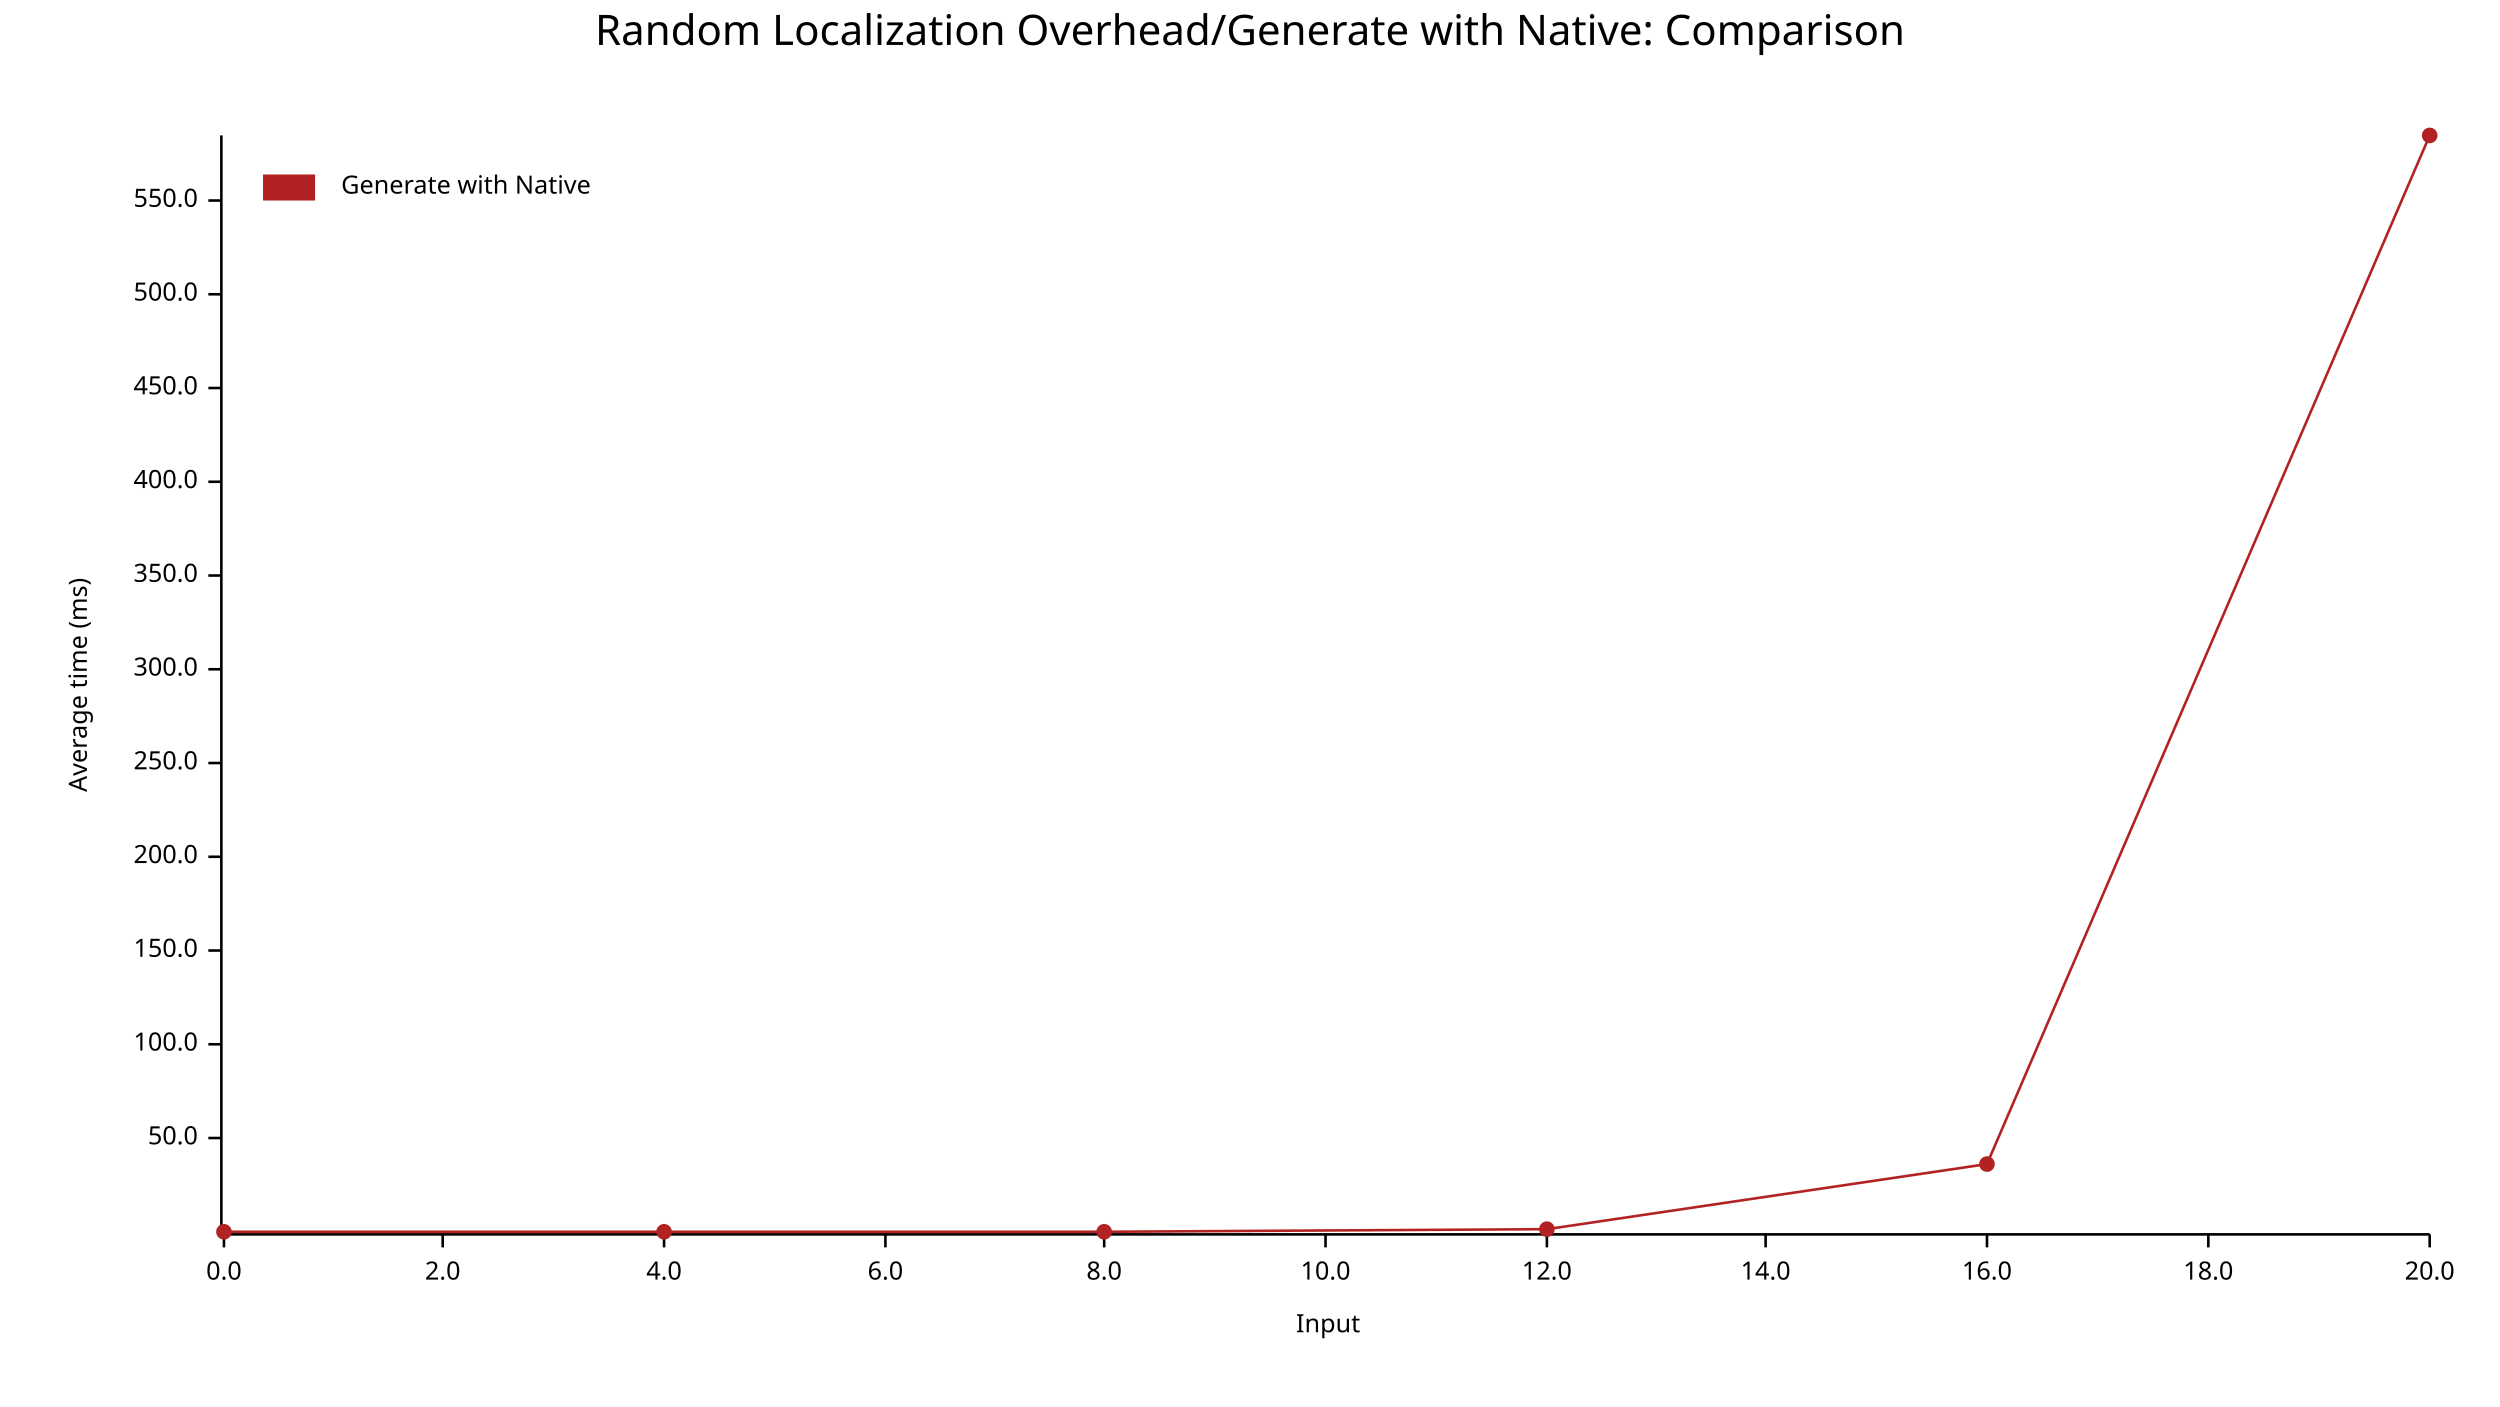
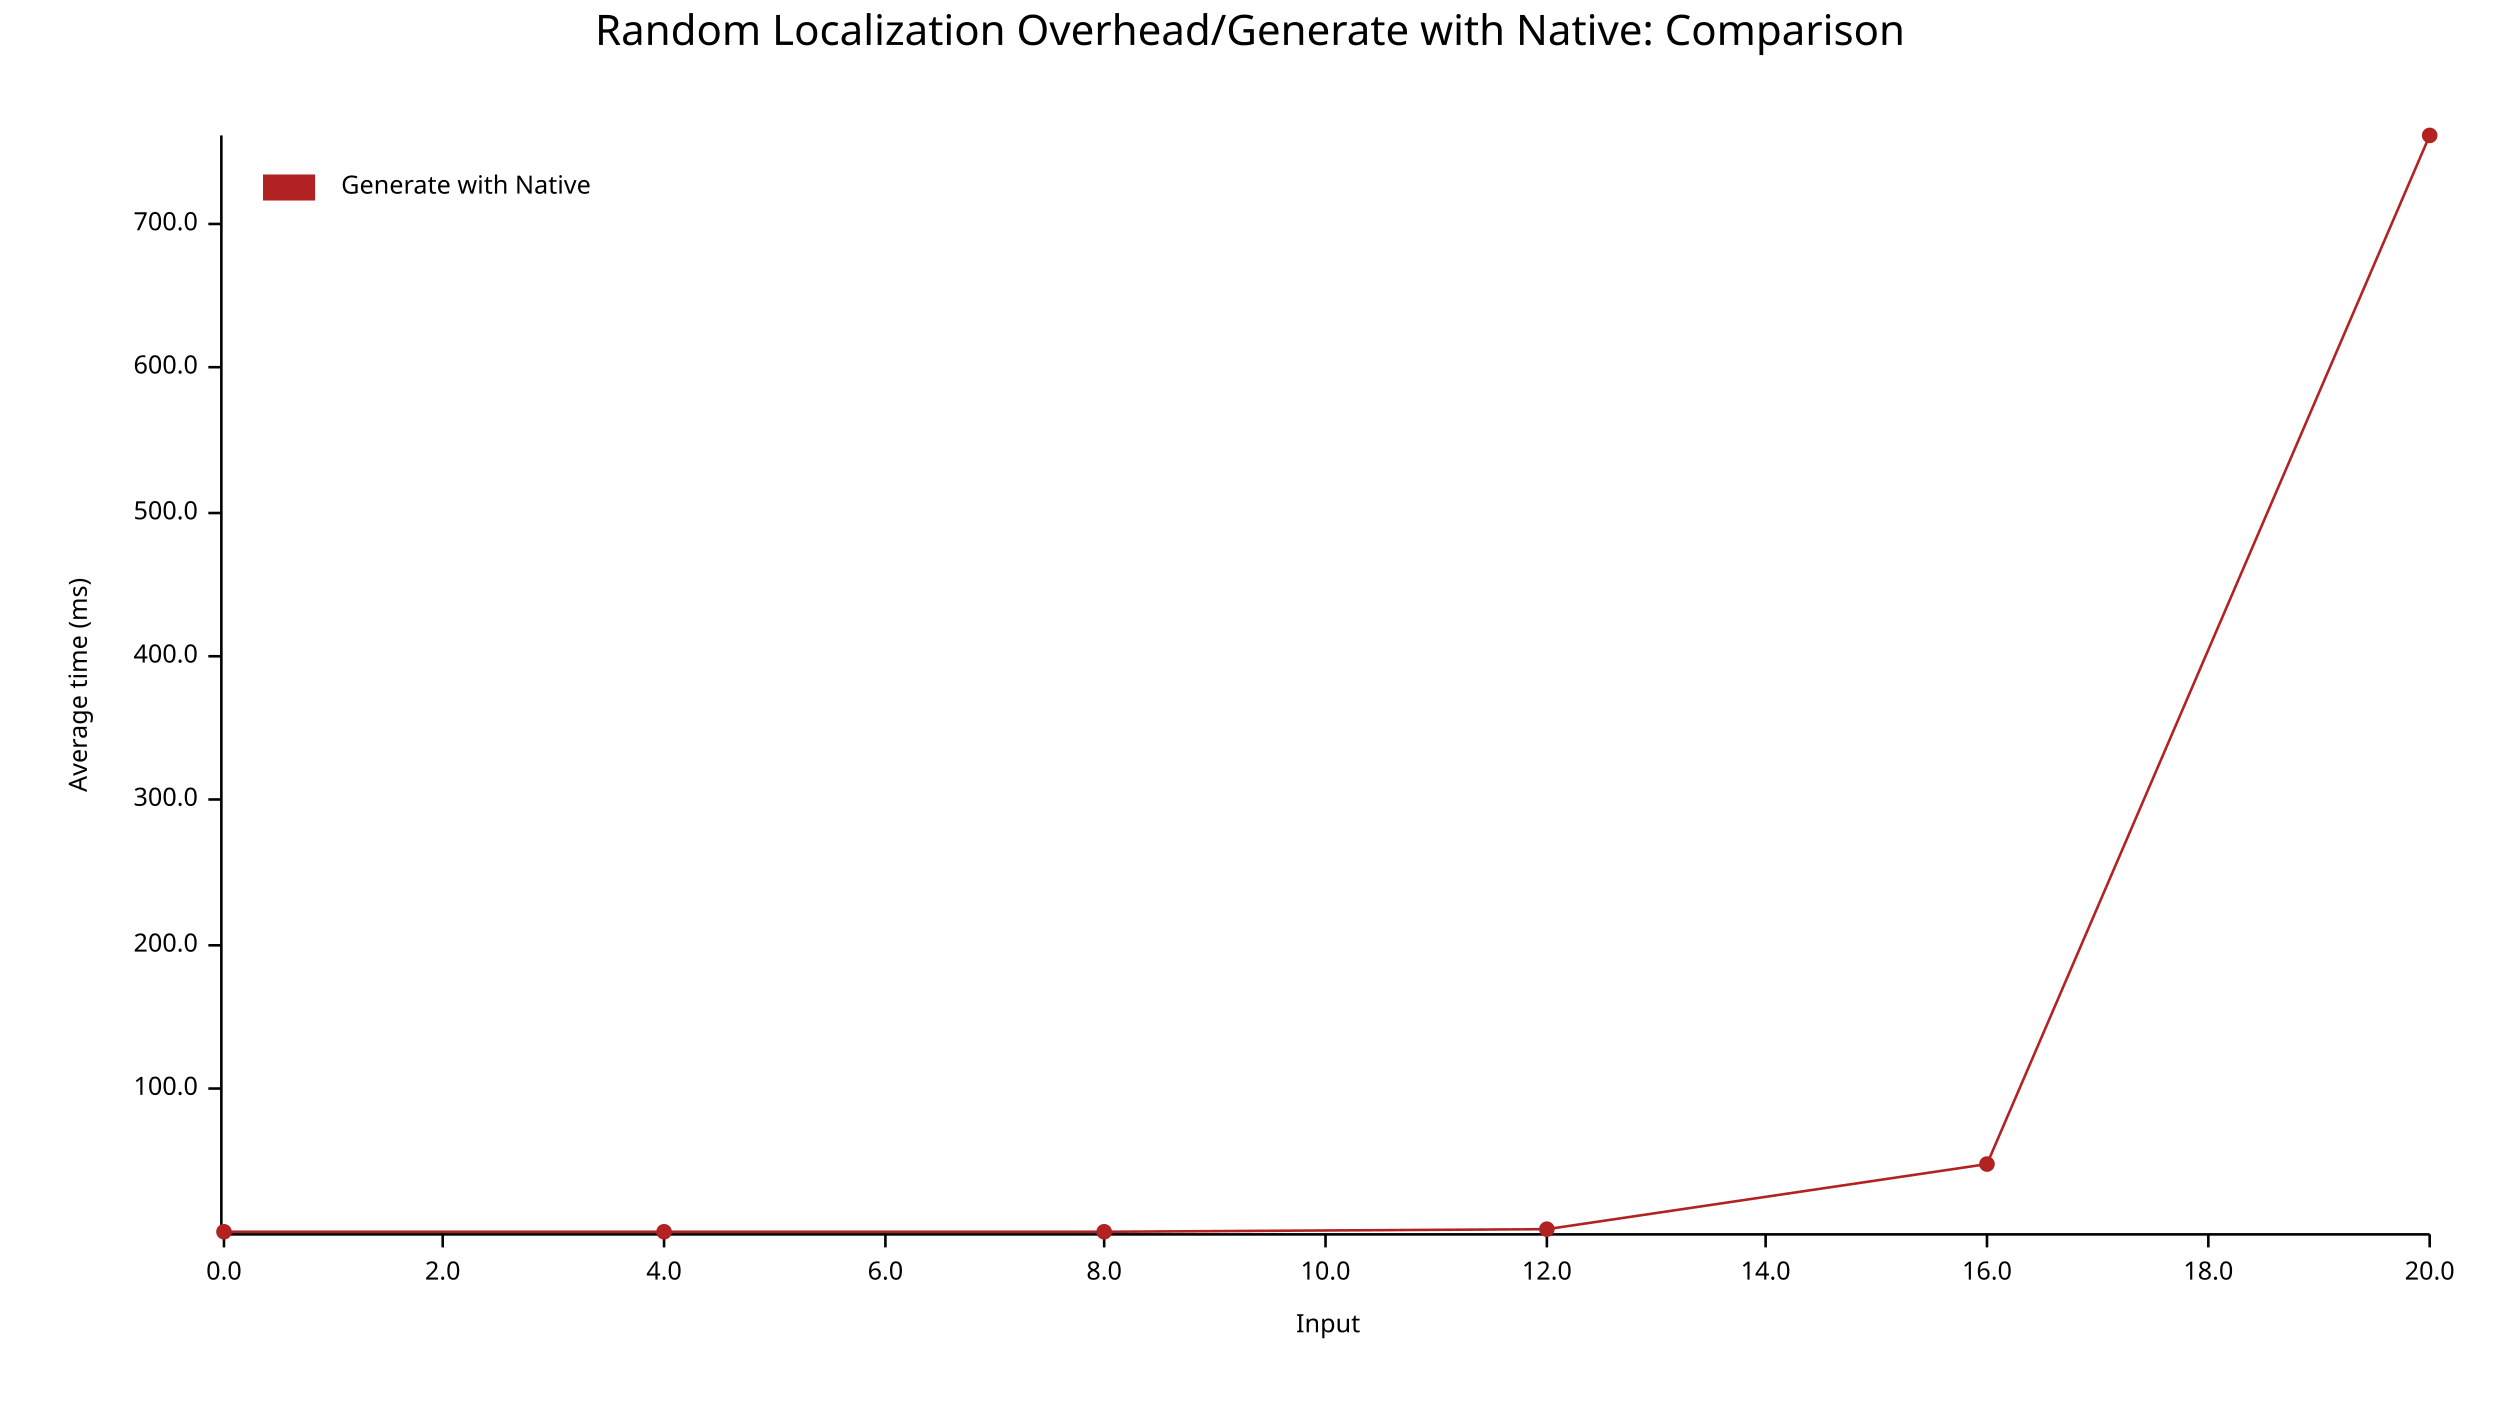
<svg xmlns="http://www.w3.org/2000/svg" width="960" height="540" viewBox="0 0 960 540">
  <text x="480" y="5" dy="0.76em" text-anchor="middle" font-family="sans-serif" font-size="16.129" opacity="1" fill="#000000">
Random Localization Overhead/Generate with Native: Comparison
</text>
  <text x="26" y="263" dy="0.76em" text-anchor="middle" font-family="sans-serif" font-size="9.677" opacity="1" fill="#000000" transform="rotate(270, 26, 263)">
Average time (ms)
</text>
  <text x="510" y="514" dy="-0.5ex" text-anchor="middle" font-family="sans-serif" font-size="9.677" opacity="1" fill="#000000">
Input
</text>
  <polyline fill="none" opacity="1" stroke="#000000" stroke-width="1" points="85,52 85,473 " />
-   <text x="76" y="437" dy="0.5ex" text-anchor="end" font-family="sans-serif" font-size="9.677" opacity="1" fill="#000000">
- 50.0
- </text>
-   <polyline fill="none" opacity="1" stroke="#000000" stroke-width="1" points="80,437 85,437 " />
-   <text x="76" y="401" dy="0.5ex" text-anchor="end" font-family="sans-serif" font-size="9.677" opacity="1" fill="#000000">
+   <text x="76" y="418" dy="0.5ex" text-anchor="end" font-family="sans-serif" font-size="9.677" opacity="1" fill="#000000">
100.0
</text>
-   <polyline fill="none" opacity="1" stroke="#000000" stroke-width="1" points="80,401 85,401 " />
-   <text x="76" y="365" dy="0.5ex" text-anchor="end" font-family="sans-serif" font-size="9.677" opacity="1" fill="#000000">
- 150.0
- </text>
-   <polyline fill="none" opacity="1" stroke="#000000" stroke-width="1" points="80,365 85,365 " />
-   <text x="76" y="329" dy="0.5ex" text-anchor="end" font-family="sans-serif" font-size="9.677" opacity="1" fill="#000000">
+   <polyline fill="none" opacity="1" stroke="#000000" stroke-width="1" points="80,418 85,418 " />
+   <text x="76" y="363" dy="0.5ex" text-anchor="end" font-family="sans-serif" font-size="9.677" opacity="1" fill="#000000">
200.0
</text>
-   <polyline fill="none" opacity="1" stroke="#000000" stroke-width="1" points="80,329 85,329 " />
-   <text x="76" y="293" dy="0.5ex" text-anchor="end" font-family="sans-serif" font-size="9.677" opacity="1" fill="#000000">
- 250.0
- </text>
-   <polyline fill="none" opacity="1" stroke="#000000" stroke-width="1" points="80,293 85,293 " />
-   <text x="76" y="257" dy="0.5ex" text-anchor="end" font-family="sans-serif" font-size="9.677" opacity="1" fill="#000000">
+   <polyline fill="none" opacity="1" stroke="#000000" stroke-width="1" points="80,363 85,363 " />
+   <text x="76" y="307" dy="0.5ex" text-anchor="end" font-family="sans-serif" font-size="9.677" opacity="1" fill="#000000">
300.0
</text>
-   <polyline fill="none" opacity="1" stroke="#000000" stroke-width="1" points="80,257 85,257 " />
-   <text x="76" y="221" dy="0.5ex" text-anchor="end" font-family="sans-serif" font-size="9.677" opacity="1" fill="#000000">
- 350.0
- </text>
-   <polyline fill="none" opacity="1" stroke="#000000" stroke-width="1" points="80,221 85,221 " />
-   <text x="76" y="185" dy="0.5ex" text-anchor="end" font-family="sans-serif" font-size="9.677" opacity="1" fill="#000000">
+   <polyline fill="none" opacity="1" stroke="#000000" stroke-width="1" points="80,307 85,307 " />
+   <text x="76" y="252" dy="0.5ex" text-anchor="end" font-family="sans-serif" font-size="9.677" opacity="1" fill="#000000">
400.0
</text>
-   <polyline fill="none" opacity="1" stroke="#000000" stroke-width="1" points="80,185 85,185 " />
-   <text x="76" y="149" dy="0.5ex" text-anchor="end" font-family="sans-serif" font-size="9.677" opacity="1" fill="#000000">
- 450.0
- </text>
-   <polyline fill="none" opacity="1" stroke="#000000" stroke-width="1" points="80,149 85,149 " />
-   <text x="76" y="113" dy="0.5ex" text-anchor="end" font-family="sans-serif" font-size="9.677" opacity="1" fill="#000000">
+   <polyline fill="none" opacity="1" stroke="#000000" stroke-width="1" points="80,252 85,252 " />
+   <text x="76" y="197" dy="0.5ex" text-anchor="end" font-family="sans-serif" font-size="9.677" opacity="1" fill="#000000">
500.0
</text>
-   <polyline fill="none" opacity="1" stroke="#000000" stroke-width="1" points="80,113 85,113 " />
-   <text x="76" y="77" dy="0.5ex" text-anchor="end" font-family="sans-serif" font-size="9.677" opacity="1" fill="#000000">
- 550.0
+   <polyline fill="none" opacity="1" stroke="#000000" stroke-width="1" points="80,197 85,197 " />
+   <text x="76" y="141" dy="0.5ex" text-anchor="end" font-family="sans-serif" font-size="9.677" opacity="1" fill="#000000">
+ 600.0
</text>
-   <polyline fill="none" opacity="1" stroke="#000000" stroke-width="1" points="80,77 85,77 " />
+   <polyline fill="none" opacity="1" stroke="#000000" stroke-width="1" points="80,141 85,141 " />
+   <text x="76" y="86" dy="0.5ex" text-anchor="end" font-family="sans-serif" font-size="9.677" opacity="1" fill="#000000">
+ 700.0
+ </text>
+   <polyline fill="none" opacity="1" stroke="#000000" stroke-width="1" points="80,86 85,86 " />
  <polyline fill="none" opacity="1" stroke="#000000" stroke-width="1" points="86,474 933,474 " />
  <text x="86" y="484" dy="0.76em" text-anchor="middle" font-family="sans-serif" font-size="9.677" opacity="1" fill="#000000">
0.0
</text>
  <polyline fill="none" opacity="1" stroke="#000000" stroke-width="1" points="86,474 86,479 " />
  <text x="170" y="484" dy="0.76em" text-anchor="middle" font-family="sans-serif" font-size="9.677" opacity="1" fill="#000000">
2.0
</text>
  <polyline fill="none" opacity="1" stroke="#000000" stroke-width="1" points="170,474 170,479 " />
  <text x="255" y="484" dy="0.76em" text-anchor="middle" font-family="sans-serif" font-size="9.677" opacity="1" fill="#000000">
4.0
</text>
  <polyline fill="none" opacity="1" stroke="#000000" stroke-width="1" points="255,474 255,479 " />
  <text x="340" y="484" dy="0.76em" text-anchor="middle" font-family="sans-serif" font-size="9.677" opacity="1" fill="#000000">
6.0
</text>
  <polyline fill="none" opacity="1" stroke="#000000" stroke-width="1" points="340,474 340,479 " />
  <text x="424" y="484" dy="0.76em" text-anchor="middle" font-family="sans-serif" font-size="9.677" opacity="1" fill="#000000">
8.0
</text>
  <polyline fill="none" opacity="1" stroke="#000000" stroke-width="1" points="424,474 424,479 " />
  <text x="509" y="484" dy="0.76em" text-anchor="middle" font-family="sans-serif" font-size="9.677" opacity="1" fill="#000000">
10.0
</text>
  <polyline fill="none" opacity="1" stroke="#000000" stroke-width="1" points="509,474 509,479 " />
  <text x="594" y="484" dy="0.76em" text-anchor="middle" font-family="sans-serif" font-size="9.677" opacity="1" fill="#000000">
12.0
</text>
  <polyline fill="none" opacity="1" stroke="#000000" stroke-width="1" points="594,474 594,479 " />
  <text x="678" y="484" dy="0.76em" text-anchor="middle" font-family="sans-serif" font-size="9.677" opacity="1" fill="#000000">
14.0
</text>
  <polyline fill="none" opacity="1" stroke="#000000" stroke-width="1" points="678,474 678,479 " />
  <text x="763" y="484" dy="0.76em" text-anchor="middle" font-family="sans-serif" font-size="9.677" opacity="1" fill="#000000">
16.0
</text>
  <polyline fill="none" opacity="1" stroke="#000000" stroke-width="1" points="763,474 763,479 " />
  <text x="848" y="484" dy="0.76em" text-anchor="middle" font-family="sans-serif" font-size="9.677" opacity="1" fill="#000000">
18.0
</text>
  <polyline fill="none" opacity="1" stroke="#000000" stroke-width="1" points="848,474 848,479 " />
  <text x="933" y="484" dy="0.76em" text-anchor="middle" font-family="sans-serif" font-size="9.677" opacity="1" fill="#000000">
20.0
</text>
  <polyline fill="none" opacity="1" stroke="#000000" stroke-width="1" points="933,474 933,479 " />
  <circle cx="86" cy="473" r="3" opacity="1" fill="#B22222" stroke="none" stroke-width="1" />
  <circle cx="255" cy="473" r="3" opacity="1" fill="#B22222" stroke="none" stroke-width="1" />
  <circle cx="424" cy="473" r="3" opacity="1" fill="#B22222" stroke="none" stroke-width="1" />
  <circle cx="594" cy="472" r="3" opacity="1" fill="#B22222" stroke="none" stroke-width="1" />
  <circle cx="763" cy="447" r="3" opacity="1" fill="#B22222" stroke="none" stroke-width="1" />
  <circle cx="933" cy="52" r="3" opacity="1" fill="#B22222" stroke="none" stroke-width="1" />
  <polyline fill="none" opacity="1" stroke="#B22222" stroke-width="1" points="86,473 255,473 424,473 594,472 763,447 933,52 " />
  <text x="131" y="67" dy="0.76em" text-anchor="start" font-family="sans-serif" font-size="9.677" opacity="1" fill="#000000">
Generate with Native
</text>
  <rect x="101" y="67" width="20" height="10" opacity="1" fill="#B22222" stroke="none" />
</svg>
